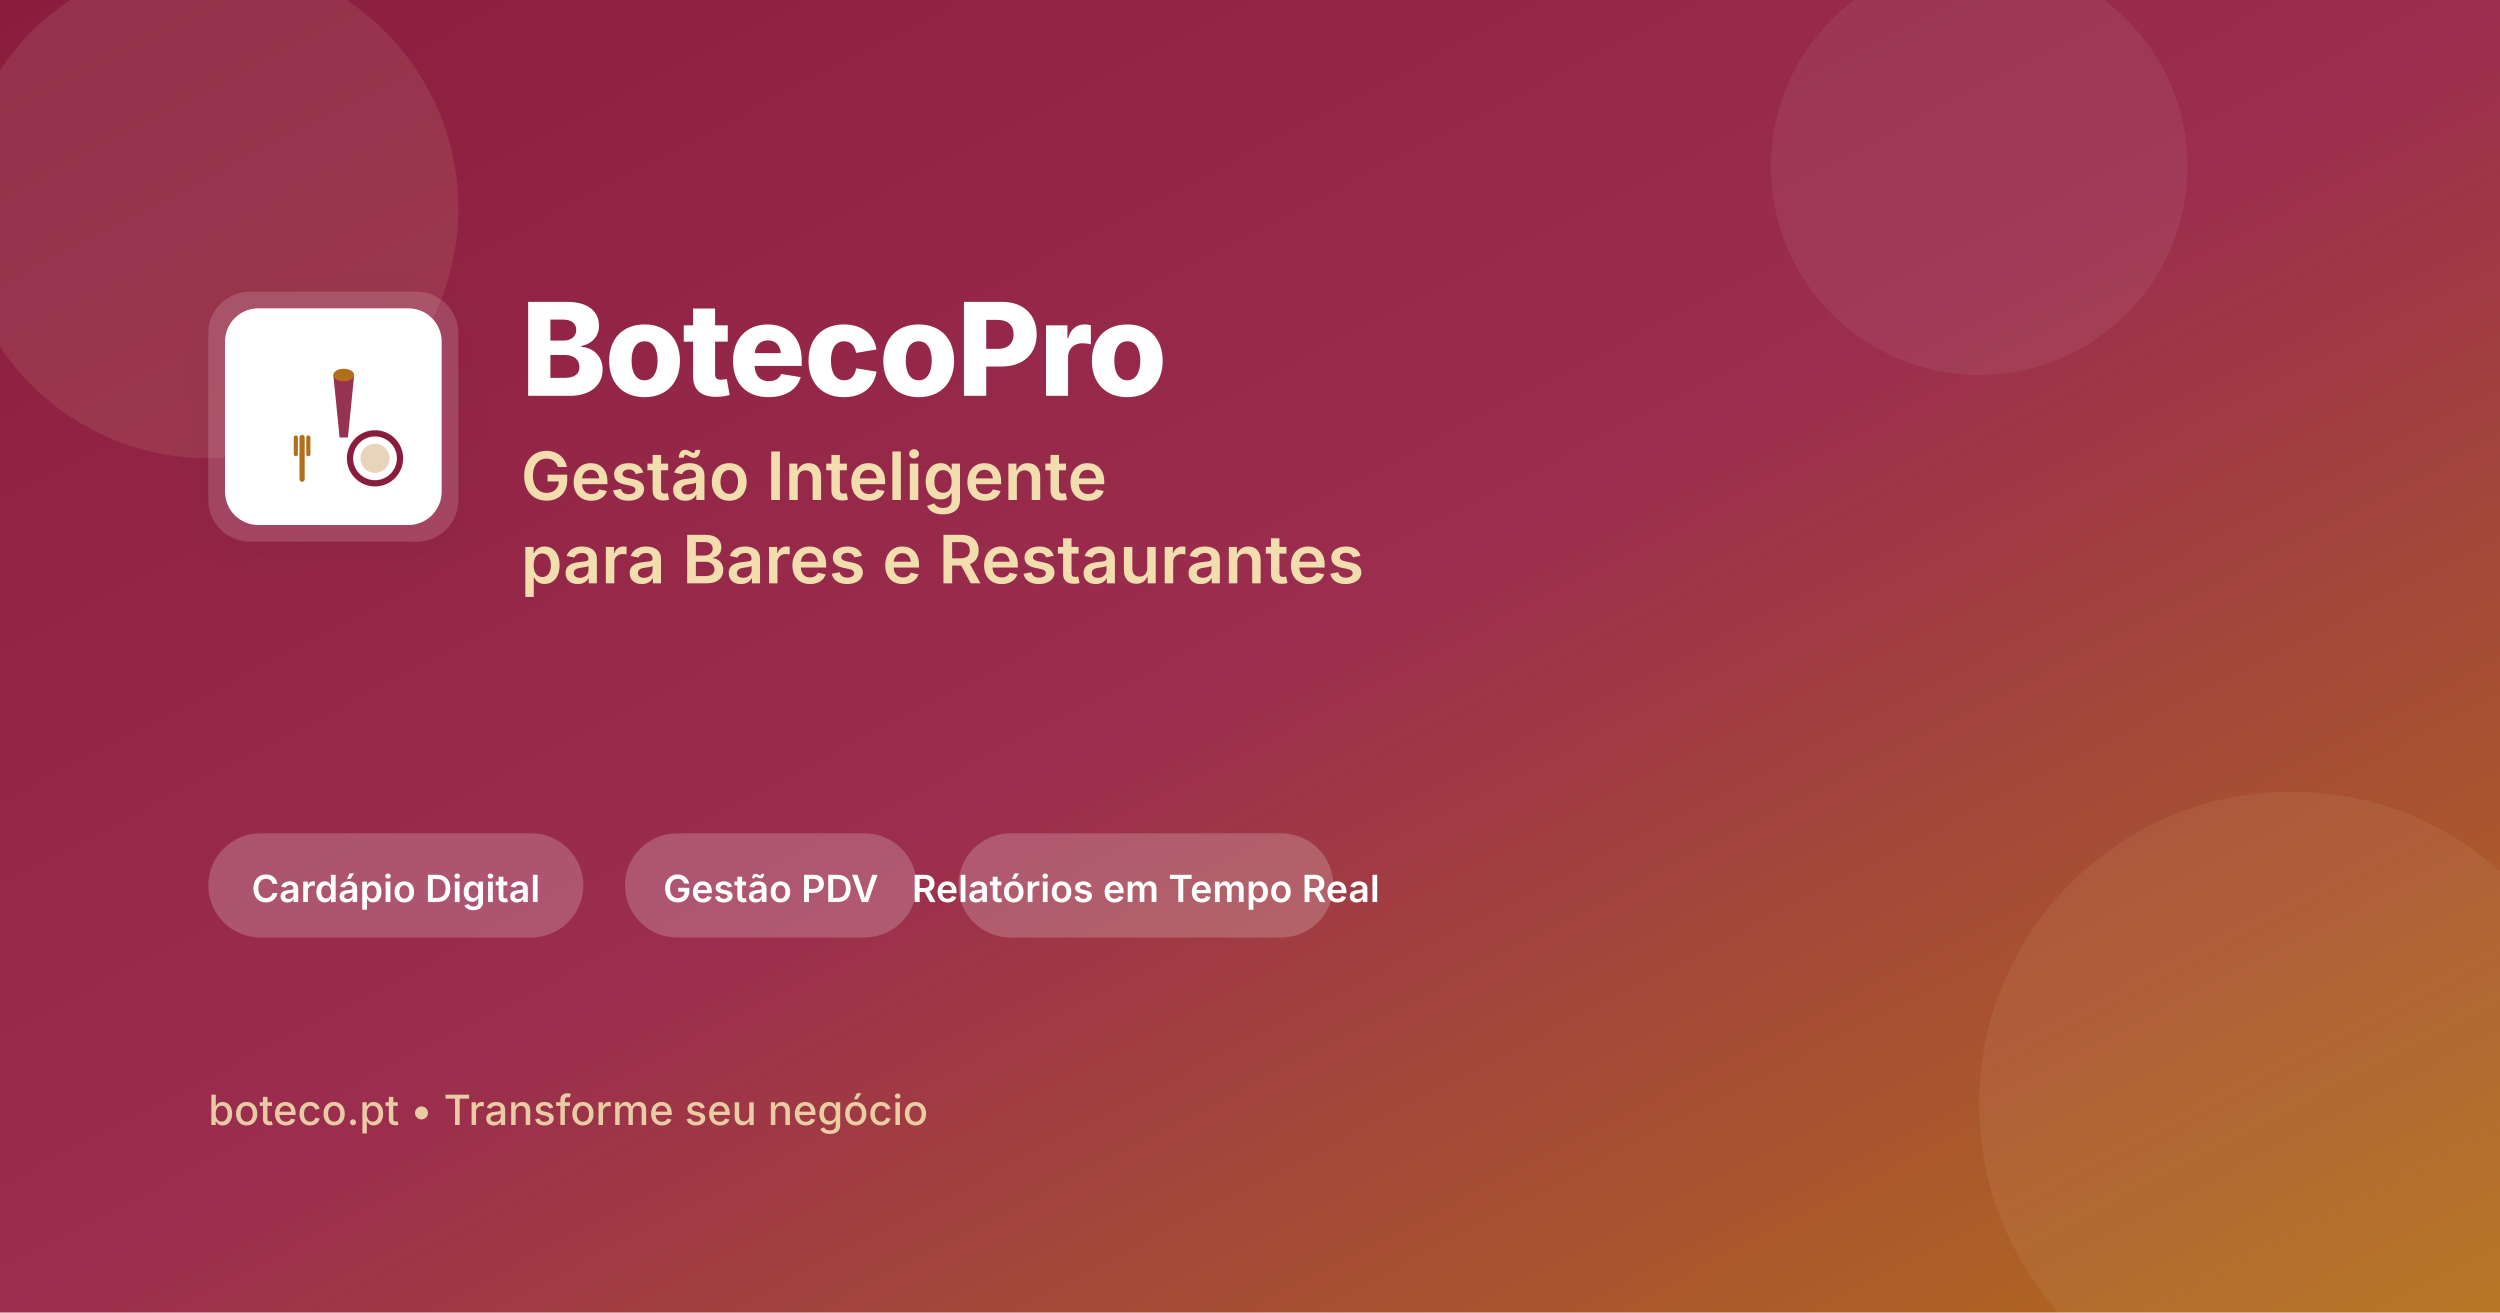
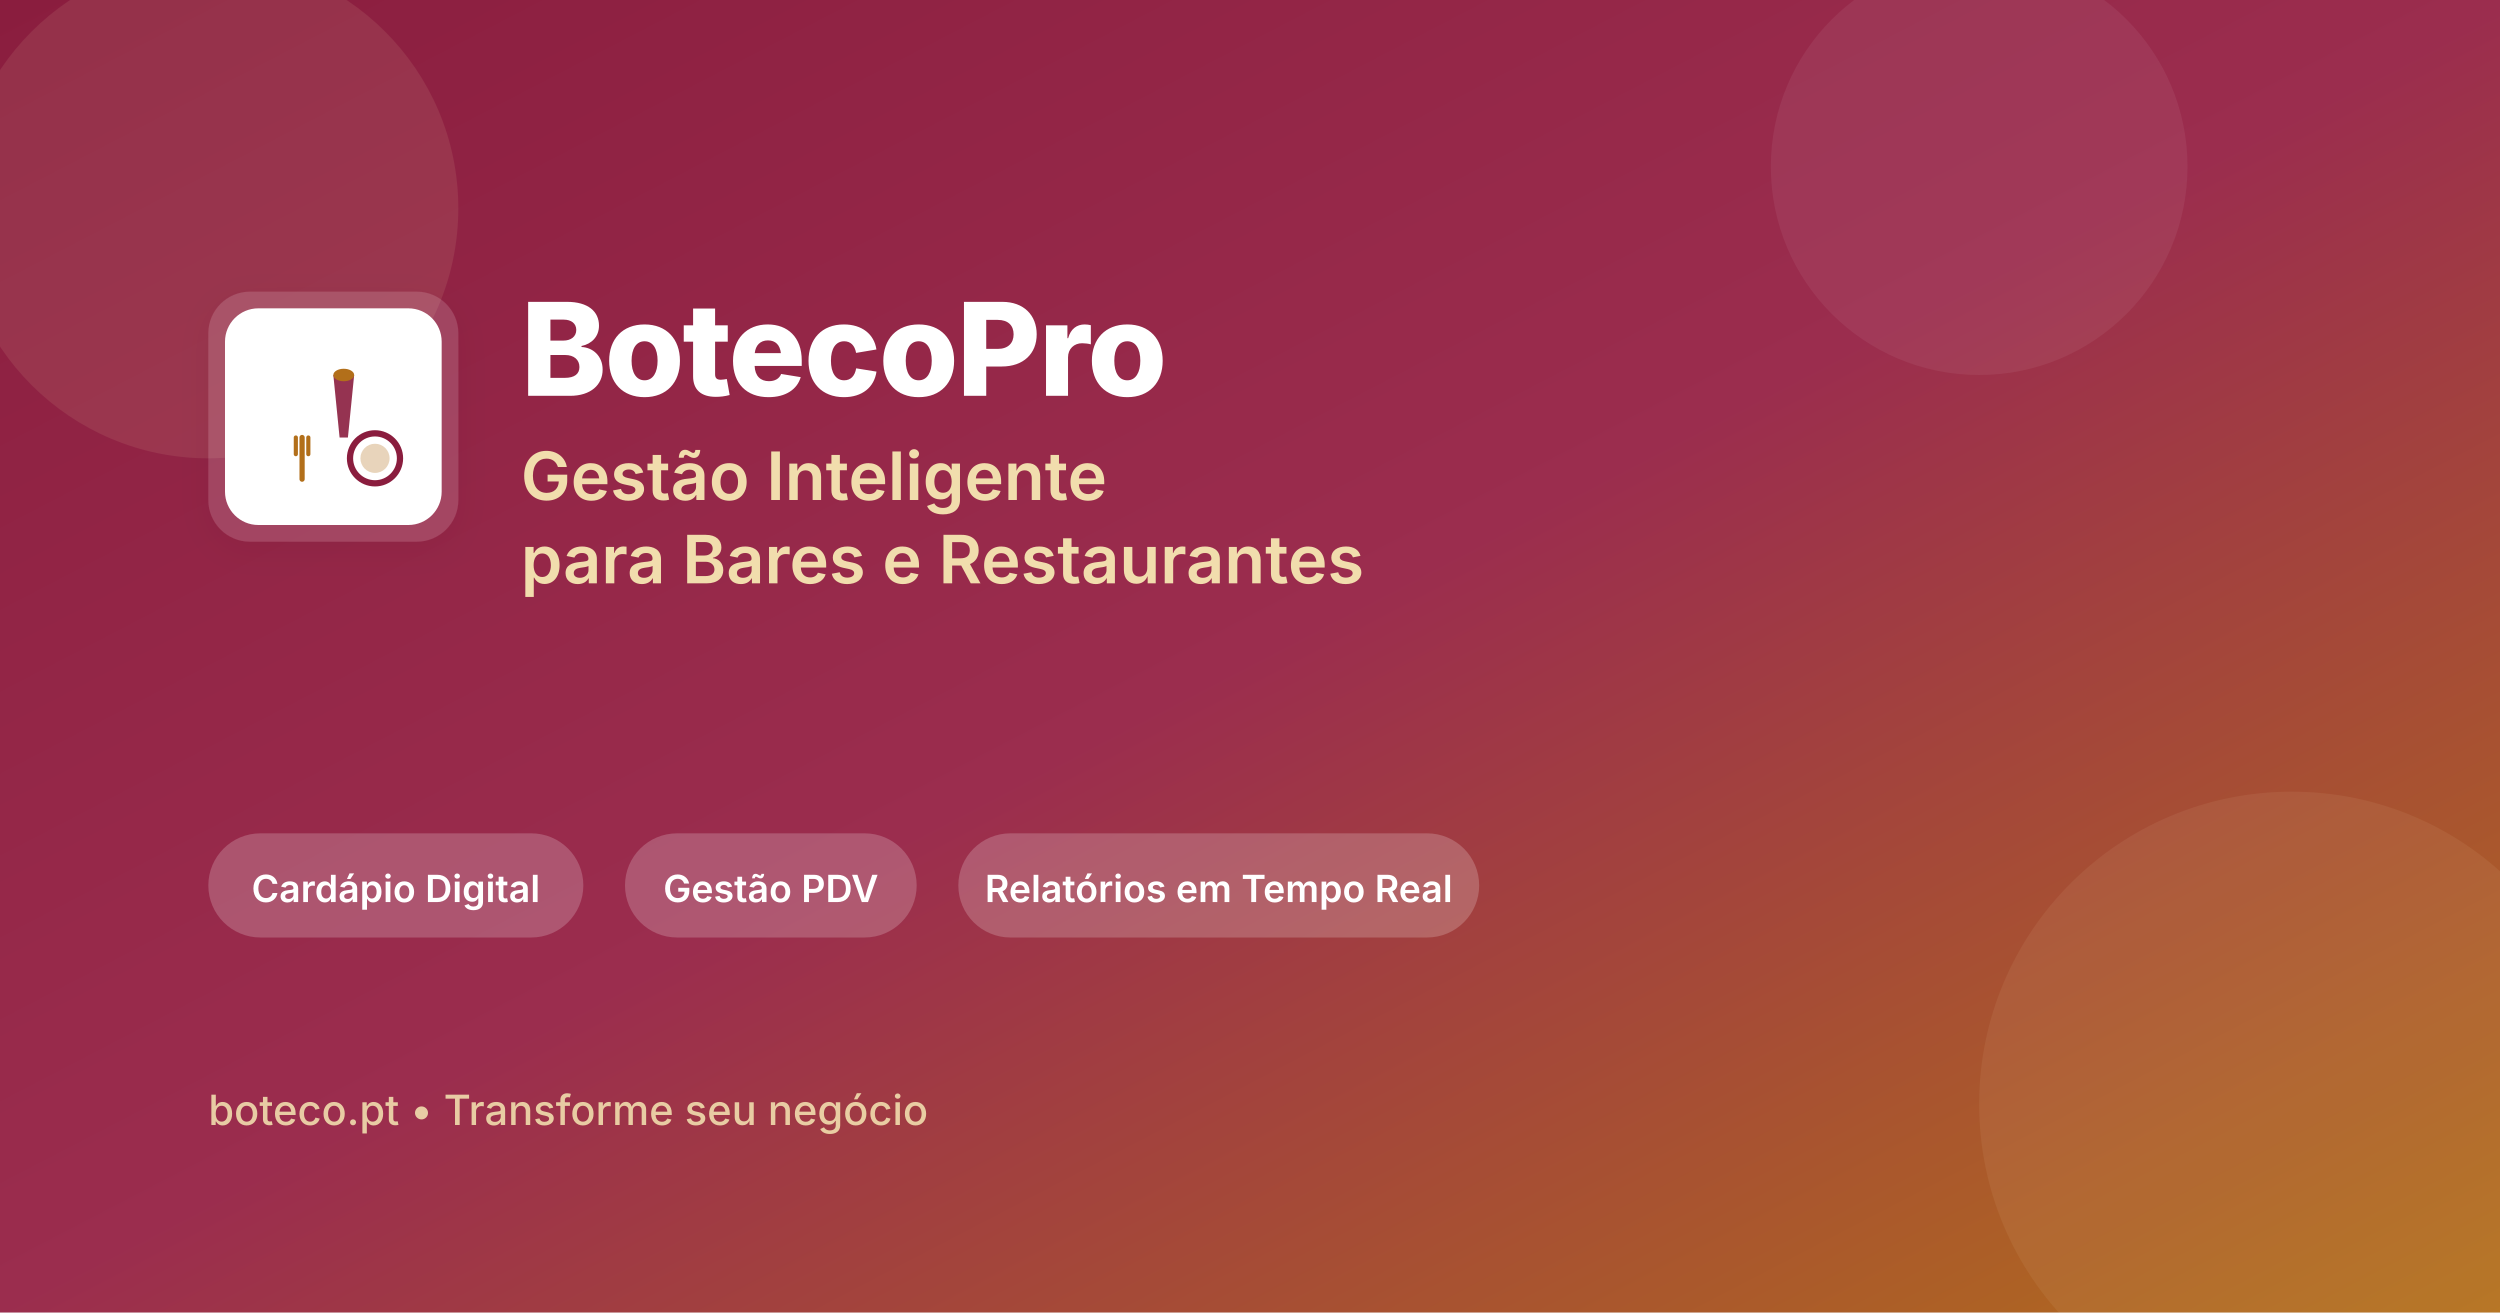
<svg xmlns="http://www.w3.org/2000/svg" width="1200" height="630" fill="none" viewBox="0 0 1200 630">
  <defs>
    <linearGradient id="a" x1="0%" x2="100%" y1="0%" y2="100%">
      <stop offset="0%" style="stop-color:#8a1d3e;stop-opacity:1" />
      <stop offset="50%" style="stop-color:#9b2d4e;stop-opacity:1" />
      <stop offset="100%" style="stop-color:#b26f1a;stop-opacity:1" />
    </linearGradient>
    <filter id="b" width="200%" height="200%" x="-50%" y="-50%">
      <feDropShadow dx="0" dy="4" flood-opacity=".3" stdDeviation="8" />
    </filter>
  </defs>
  <path fill="url(#a)" d="M0 0h1200v630H0z" />
  <circle cx="100" cy="100" r="120" fill="#f1ddad" opacity=".1" />
  <circle cx="1100" cy="530" r="150" fill="#f1ddad" opacity=".08" />
  <circle cx="950" cy="80" r="100" fill="#fff" opacity=".06" />
  <g transform="translate(100 140)">
    <rect width="120" height="120" fill="#fff" filter="url(#b)" opacity=".15" rx="20" />
    <rect width="104" height="104" x="8" y="8" fill="#fff" rx="16" />
    <g transform="translate(25 25)">
      <path fill="#8a1d3e" d="M35 15h10l-3 30h-4Z" opacity=".9" />
      <ellipse cx="40" cy="15" fill="#b26f1a" rx="5" ry="3" />
      <circle cx="55" cy="55" r="12" stroke="#8a1d3e" stroke-width="3" />
      <circle cx="55" cy="55" r="7" fill="#b26f1a" opacity=".3" />
      <g stroke="#b26f1a" stroke-linecap="round">
        <path stroke-width="2.5" d="M20 45v20" />
        <path stroke-width="2" d="M17 45v8m6-8v8" />
      </g>
    </g>
    <text x="150" y="50" fill="#fff" font-family="system-ui, -apple-system, 'Segoe UI', sans-serif" font-size="62" font-weight="800" letter-spacing="-1">
      BotecoPro
    </text>
    <text x="150" y="100" fill="#f1ddad" font-family="system-ui, -apple-system, 'Segoe UI', sans-serif" font-size="32" font-weight="600">
      Gestão Inteligente
    </text>
    <text x="150" y="140" fill="#f1ddad" font-family="system-ui, -apple-system, 'Segoe UI', sans-serif" font-size="32" font-weight="600">
      para Bares e Restaurantes
    </text>
  </g>
  <g fill="#fff" transform="translate(100 400)">
    <rect width="180" height="50" opacity=".2" rx="25" />
    <text x="90" y="33" font-family="system-ui, -apple-system, sans-serif" font-size="18" font-weight="600" text-anchor="middle">
      Cardápio Digital
    </text>
    <rect width="140" height="50" x="200" opacity=".2" rx="25" />
    <text x="270" y="33" font-family="system-ui, -apple-system, sans-serif" font-size="18" font-weight="600" text-anchor="middle">
      Gestão PDV
    </text>
-     <rect width="180" height="50" x="360" opacity=".2" rx="25" />
-     <text x="450" y="33" font-family="system-ui, -apple-system, sans-serif" font-size="18" font-weight="600" text-anchor="middle">
+     <rect width="250" height="50" x="360" opacity=".2" rx="25" />
+     <text x="485" y="33" font-family="system-ui, -apple-system, sans-serif" font-size="18" font-weight="600" text-anchor="middle">
      Relatórios em Tempo Real
    </text>
  </g>
  <text fill="#f1ddad" font-family="system-ui, -apple-system, sans-serif" font-size="20" font-weight="500" opacity=".9" transform="translate(100 540)">
      boteco.pt • Transforme seu negócio
    </text>
</svg>
